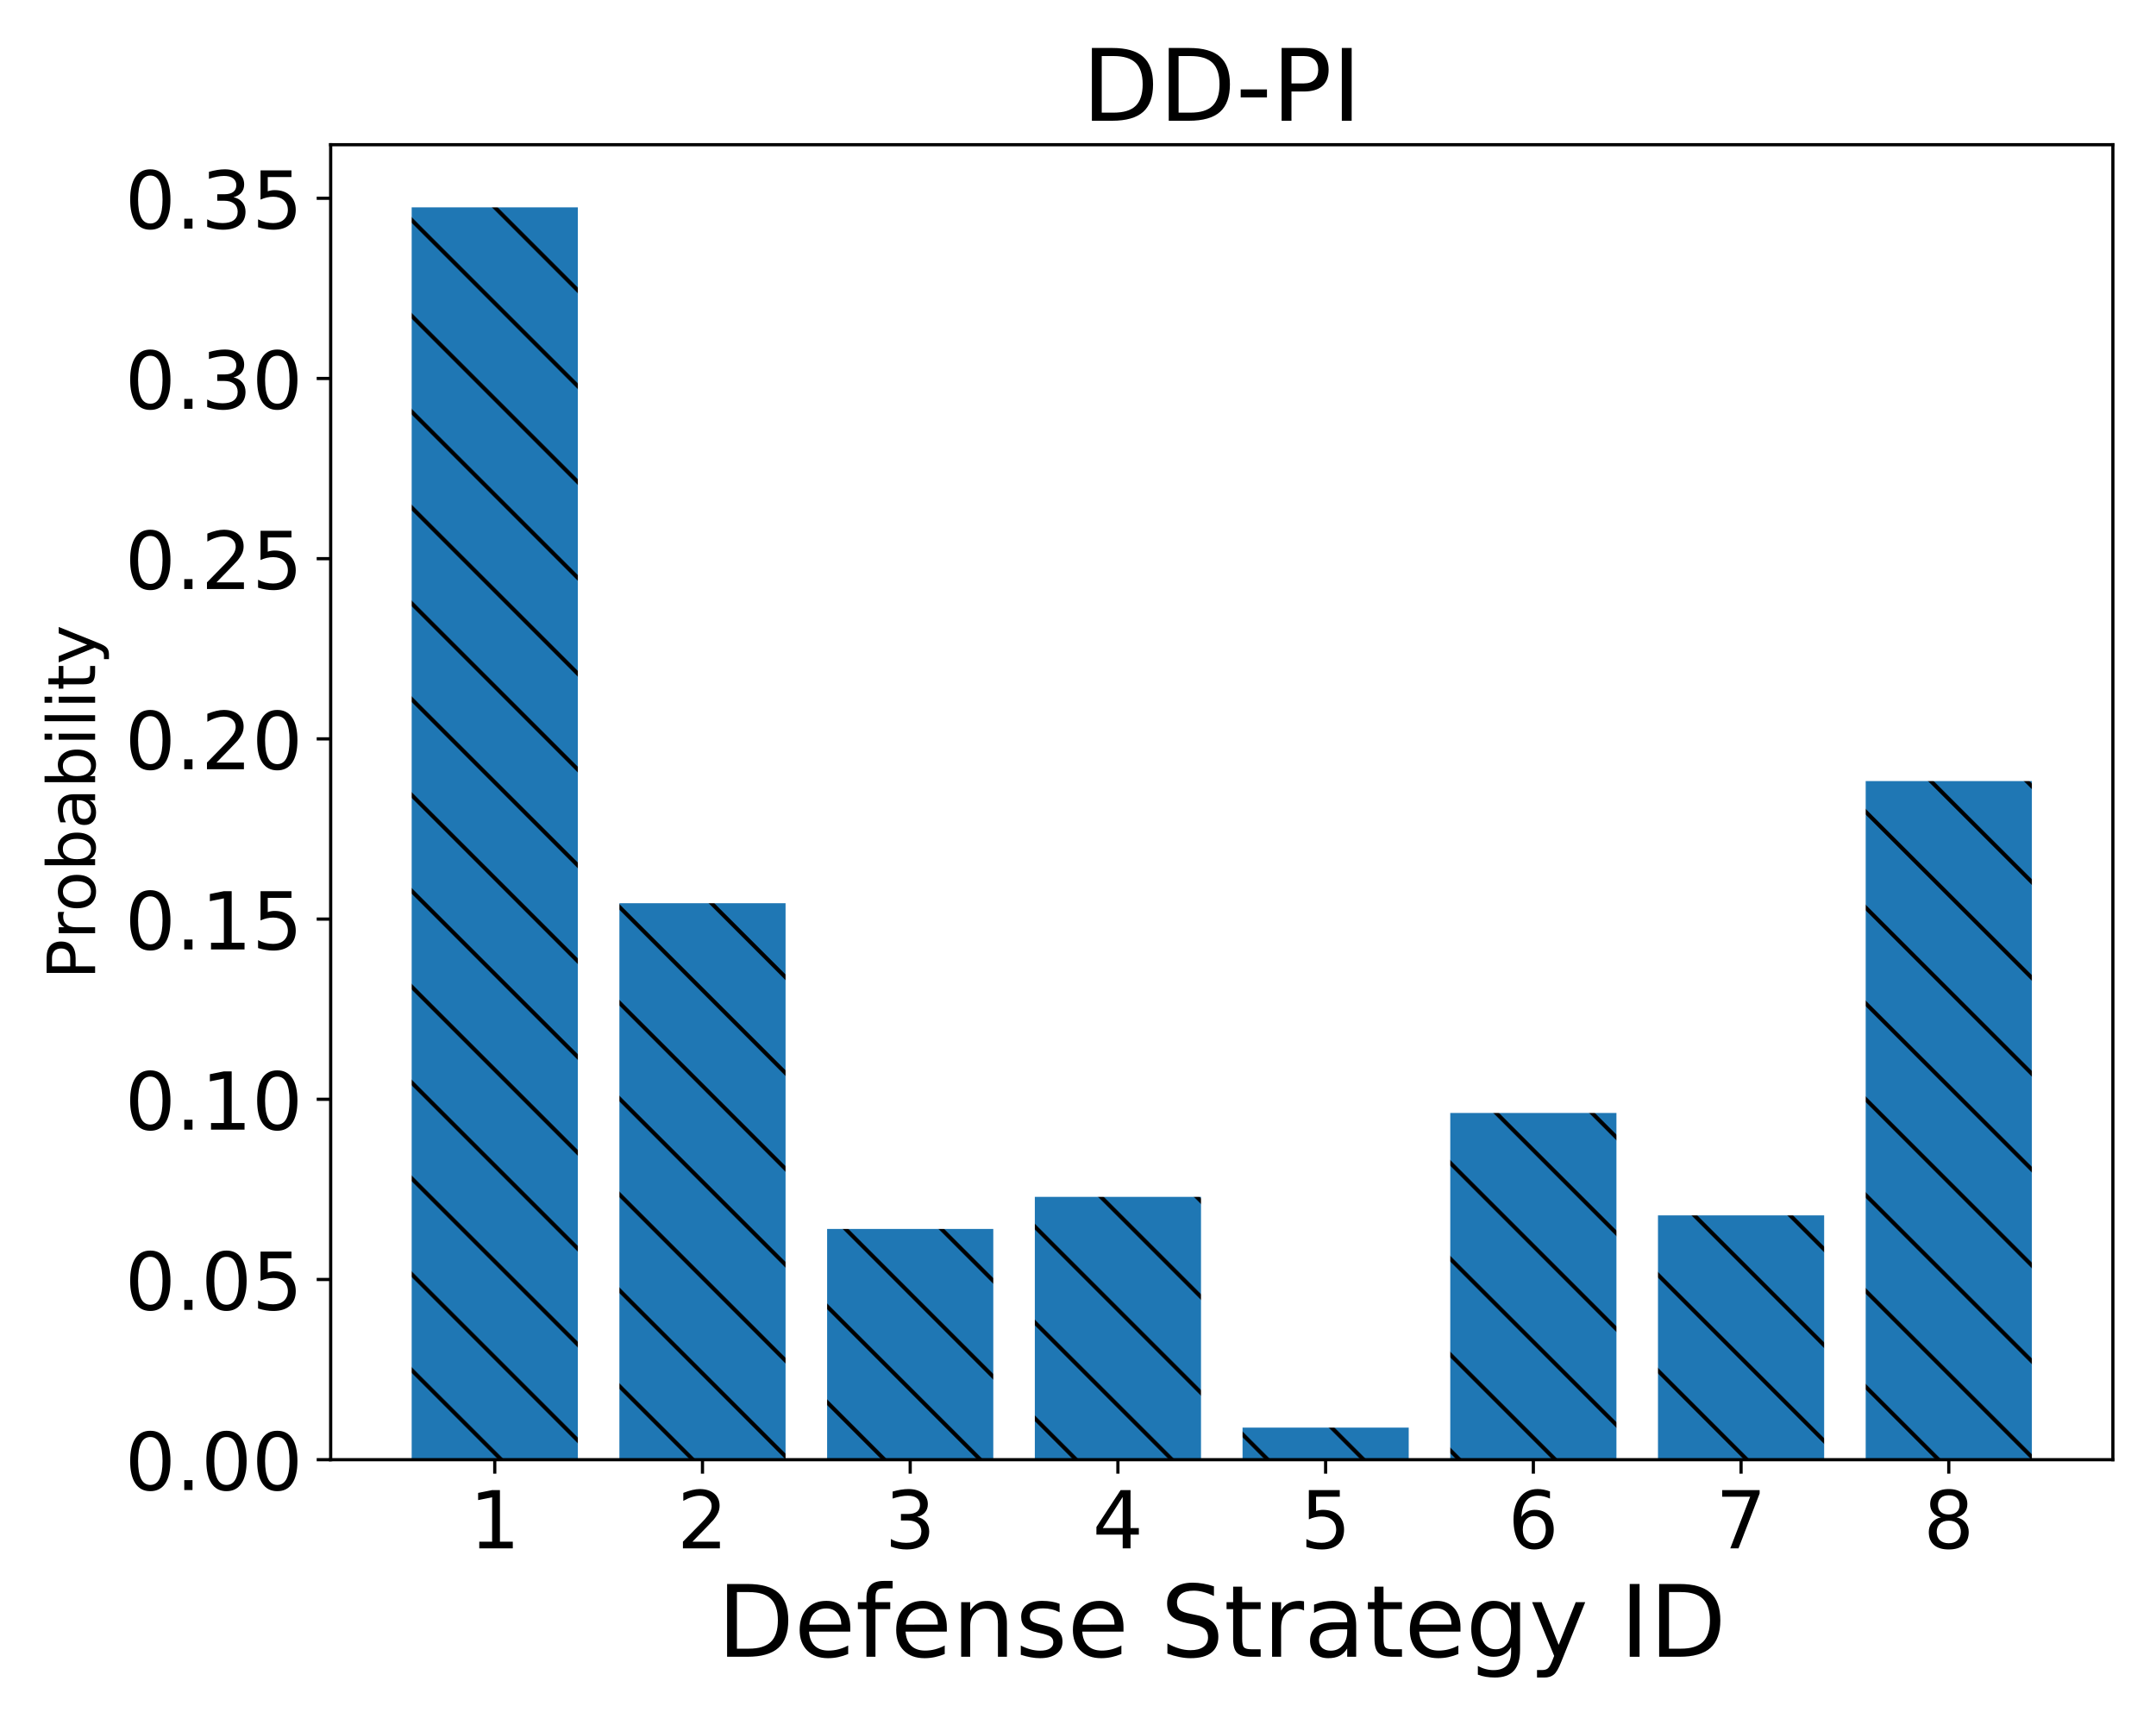
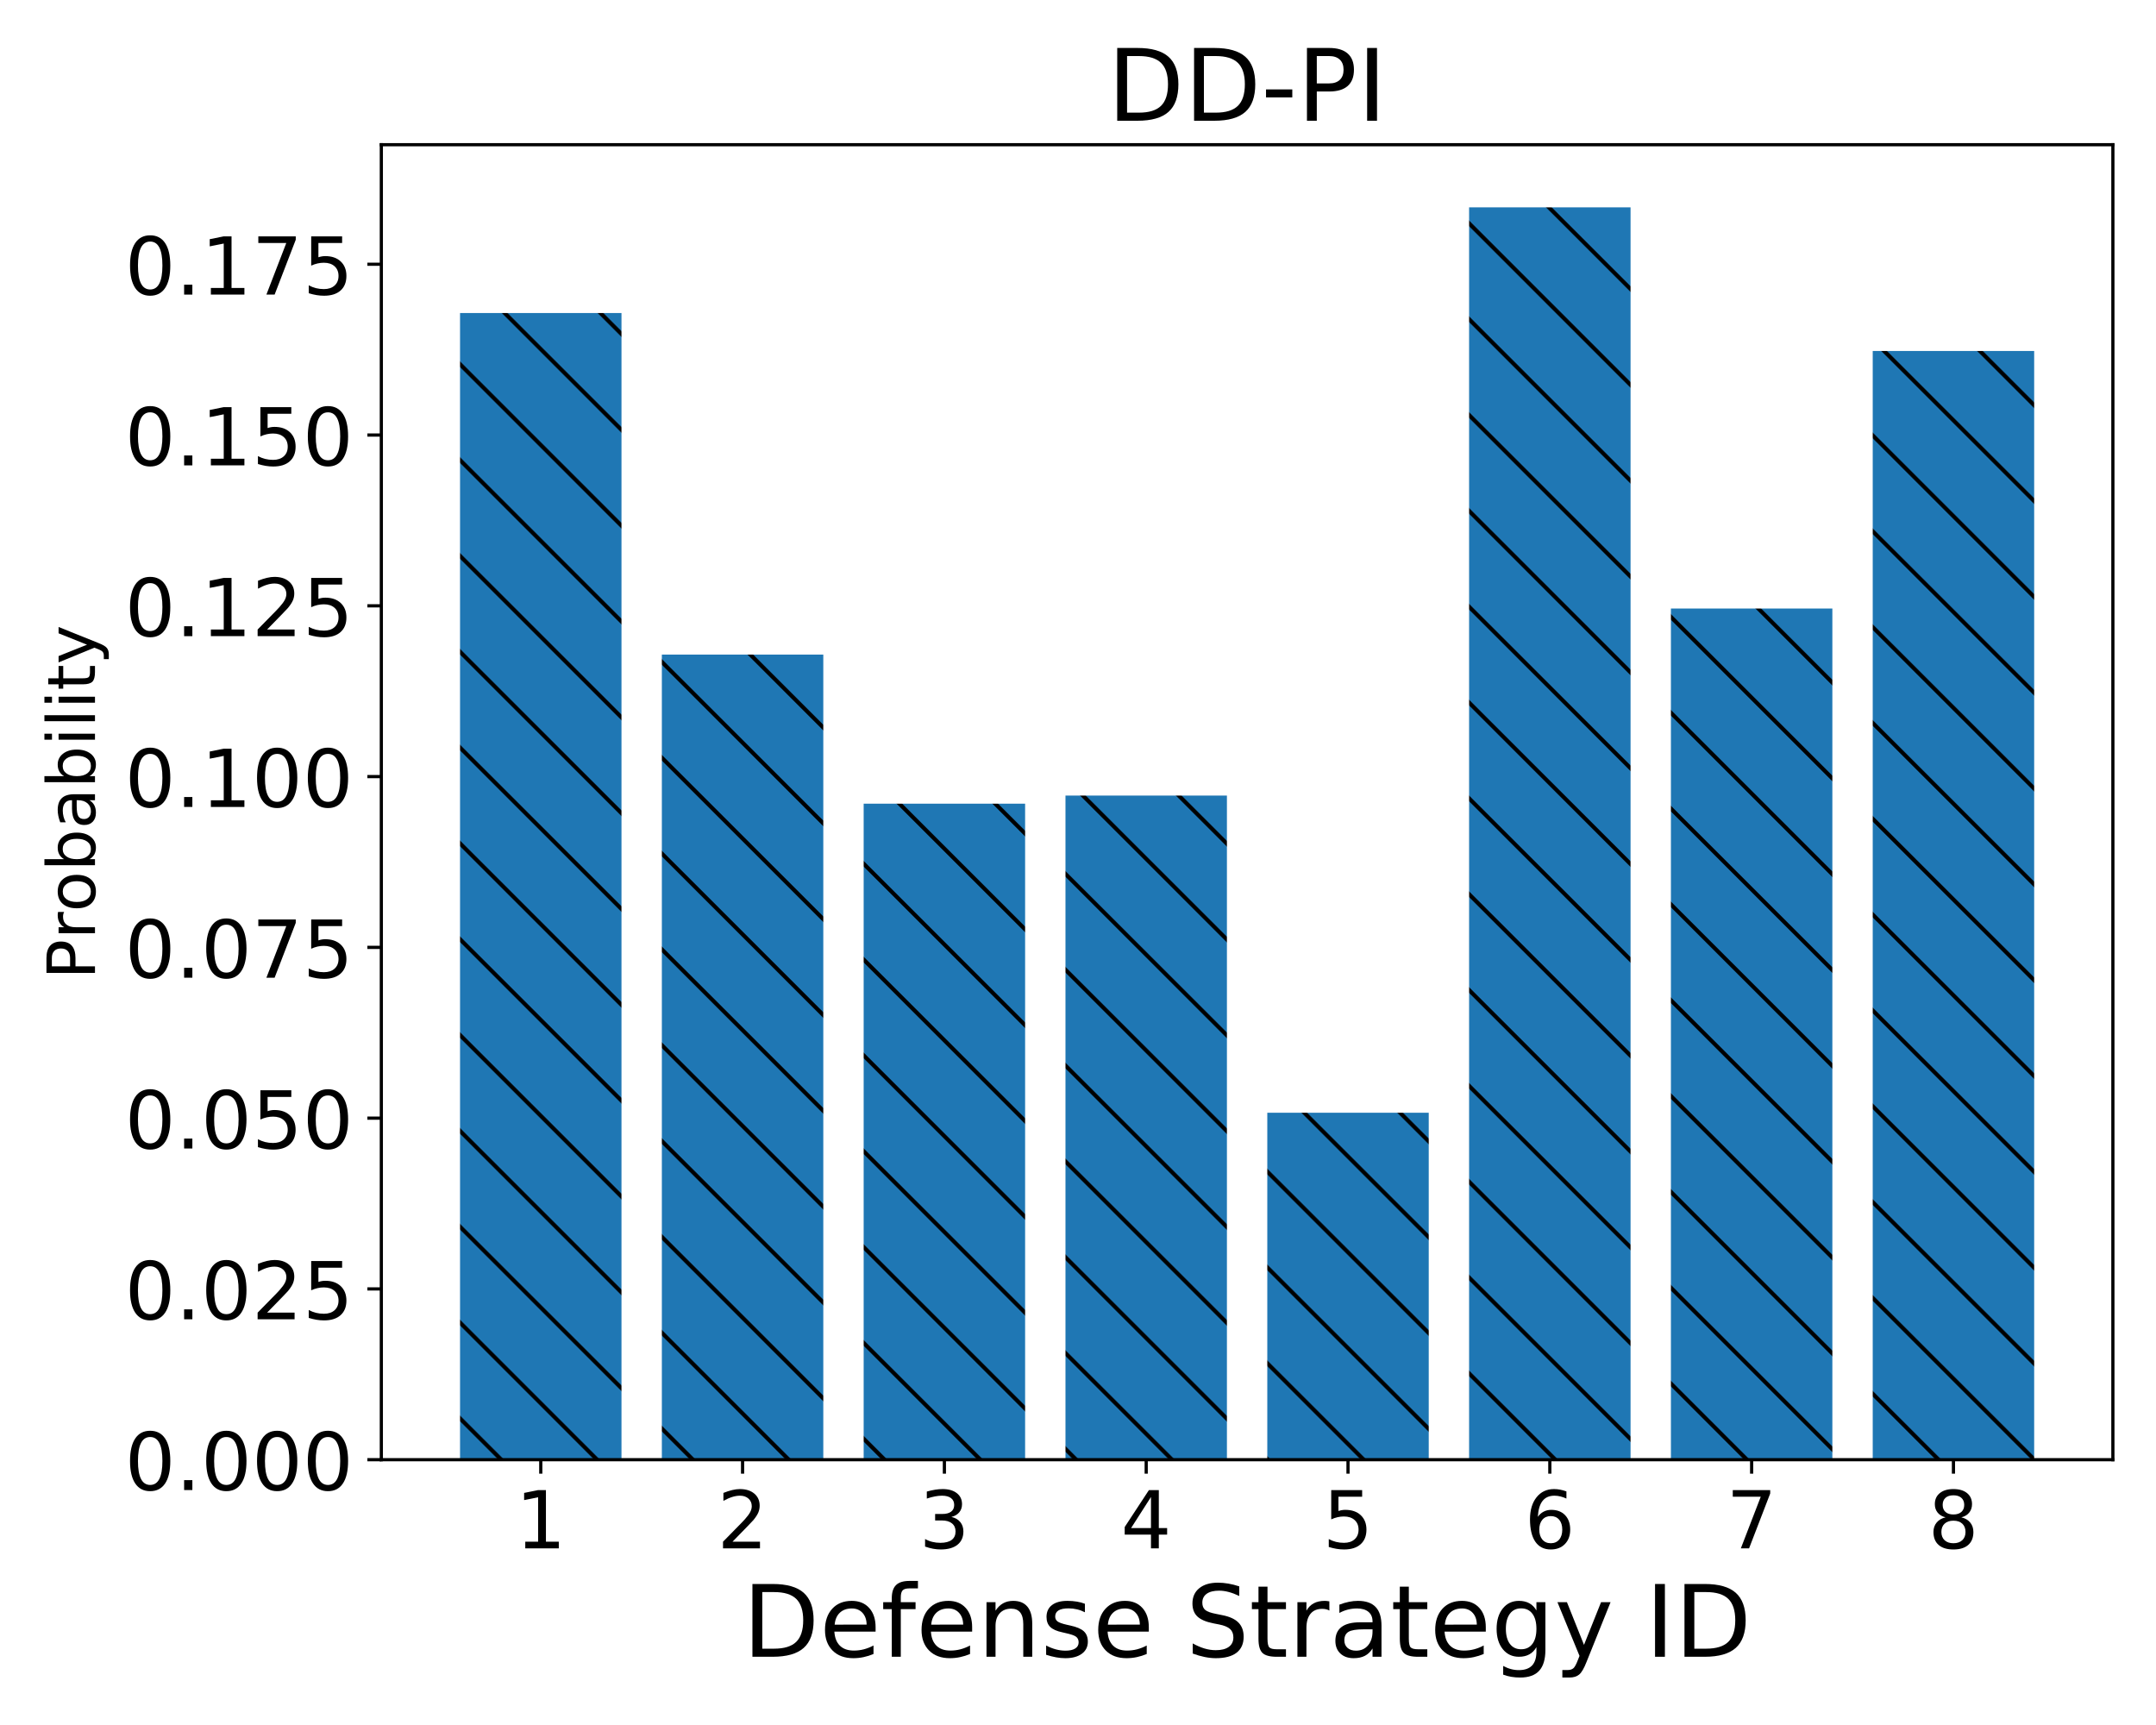
<svg xmlns="http://www.w3.org/2000/svg" xmlns:xlink="http://www.w3.org/1999/xlink" height="432pt" version="1.1" viewBox="0 0 540 432" width="540pt">
  <defs>
    <style type="text/css">
*{stroke-linecap:butt;stroke-linejoin:round;}
  </style>
  </defs>
  <g id="figure_1">
    <g id="patch_1">
      <path d="M 0 432  L 540 432  L 540 0  L 0 0  z " style="fill:#ffffff;" />
    </g>
    <g id="axes_1">
      <g id="patch_2">
-         <path d="M 82.82 365.56  L 529.2 365.56  L 529.2 36.24  L 82.82 36.24  z " style="fill:#ffffff;" />
+         <path d="M 95.51 365.56  L 529.2 365.56  L 529.2 36.24  L 95.51 36.24  z " style="fill:#ffffff;" />
      </g>
      <g id="patch_3">
-         <path clip-path="url(#p64f0dd2240)" d="M 103.11 365.56  L 144.731 365.56  L 144.731 51.922  L 103.11 51.922  z " style="fill:url(#h837a0a6455);" />
+         <path clip-path="url(#p7909dcc348)" d="M 115.223 365.56  L 155.66 365.56  L 155.66 78.398  L 115.223 78.398  z " style="fill:url(#hb0a3a97505);" />
      </g>
      <g id="patch_4">
-         <path clip-path="url(#p64f0dd2240)" d="M 155.136 365.56  L 196.756 365.56  L 196.756 226.2  L 155.136 226.2  z " style="fill:url(#h837a0a6455);" />
+         <path clip-path="url(#p7909dcc348)" d="M 165.77 365.56  L 206.207 365.56  L 206.207 163.936  L 165.77 163.936  z " style="fill:url(#hb0a3a97505);" />
      </g>
      <g id="patch_5">
-         <path clip-path="url(#p64f0dd2240)" d="M 207.161 365.56  L 248.782 365.56  L 248.782 307.776  L 207.161 307.776  z " style="fill:url(#h837a0a6455);" />
+         <path clip-path="url(#p7909dcc348)" d="M 216.316 365.56  L 256.754 365.56  L 256.754 201.273  L 216.316 201.273  z " style="fill:url(#hb0a3a97505);" />
      </g>
      <g id="patch_6">
-         <path clip-path="url(#p64f0dd2240)" d="M 259.187 365.56  L 300.807 365.56  L 300.807 299.742  L 259.187 299.742  z " style="fill:url(#h837a0a6455);" />
+         <path clip-path="url(#p7909dcc348)" d="M 266.863 365.56  L 307.3 365.56  L 307.3 199.237  L 266.863 199.237  z " style="fill:url(#hb0a3a97505);" />
      </g>
      <g id="patch_7">
-         <path clip-path="url(#p64f0dd2240)" d="M 311.213 365.56  L 352.833 365.56  L 352.833 357.526  L 311.213 357.526  z " style="fill:url(#h837a0a6455);" />
+         <path clip-path="url(#p7909dcc348)" d="M 317.41 365.56  L 357.847 365.56  L 357.847 278.665  L 317.41 278.665  z " style="fill:url(#hb0a3a97505);" />
      </g>
      <g id="patch_8">
-         <path clip-path="url(#p64f0dd2240)" d="M 363.238 365.56  L 404.859 365.56  L 404.859 278.73  L 363.238 278.73  z " style="fill:url(#h837a0a6455);" />
+         <path clip-path="url(#p7909dcc348)" d="M 367.956 365.56  L 408.394 365.56  L 408.394 51.922  L 367.956 51.922  z " style="fill:url(#hb0a3a97505);" />
      </g>
      <g id="patch_9">
-         <path clip-path="url(#p64f0dd2240)" d="M 415.264 365.56  L 456.884 365.56  L 456.884 304.377  L 415.264 304.377  z " style="fill:url(#h837a0a6455);" />
+         <path clip-path="url(#p7909dcc348)" d="M 418.503 365.56  L 458.94 365.56  L 458.94 152.395  L 418.503 152.395  z " style="fill:url(#hb0a3a97505);" />
      </g>
      <g id="patch_10">
-         <path clip-path="url(#p64f0dd2240)" d="M 467.289 365.56  L 508.91 365.56  L 508.91 195.608  L 467.289 195.608  z " style="fill:url(#h837a0a6455);" />
+         <path clip-path="url(#p7909dcc348)" d="M 469.05 365.56  L 509.487 365.56  L 509.487 87.902  L 469.05 87.902  z " style="fill:url(#hb0a3a97505);" />
      </g>
      <g id="matplotlib.axis_1">
        <g id="xtick_1">
          <g id="line2d_1">
            <defs>
-               <path d="M 0 0  L 0 3.5  " id="m75707aae43" style="stroke:#000000;stroke-width:0.8;" />
-             </defs>
-             <g>
-               <use style="stroke:#000000;stroke-width:0.8;" x="123.92" xlink:href="#m75707aae43" y="365.56" />
+               <path d="M 0 0  L 0 3.5  " id="m1f8e55a084" style="stroke:#000000;stroke-width:0.8;" />
+             </defs>
+             <g>
+               <use style="stroke:#000000;stroke-width:0.8;" x="135.442" xlink:href="#m1f8e55a084" y="365.56" />
            </g>
          </g>
          <g id="text_1">
            <defs>
              <path d="M 12.406 8.297  L 28.516 8.297  L 28.516 63.922  L 10.984 60.406  L 10.984 69.391  L 28.422 72.906  L 38.281 72.906  L 38.281 8.297  L 54.391 8.297  L 54.391 0  L 12.406 0  z " id="DejaVuSans-49" />
            </defs>
-             <g transform="translate(117.5578 387.7569)scale(0.2 -0.2)">
+             <g transform="translate(129.0793 387.7569)scale(0.2 -0.2)">
              <use xlink:href="#DejaVuSans-49" />
            </g>
          </g>
        </g>
        <g id="xtick_2">
          <g id="line2d_2">
            <g>
-               <use style="stroke:#000000;stroke-width:0.8;" x="175.946" xlink:href="#m75707aae43" y="365.56" />
+               <use style="stroke:#000000;stroke-width:0.8;" x="185.988" xlink:href="#m1f8e55a084" y="365.56" />
            </g>
          </g>
          <g id="text_2">
            <defs>
              <path d="M 19.188 8.297  L 53.609 8.297  L 53.609 0  L 7.328 0  L 7.328 8.297  Q 12.938 14.109 22.625 23.891  Q 32.328 33.688 34.812 36.531  Q 39.547 41.844 41.422 45.531  Q 43.312 49.219 43.312 52.781  Q 43.312 58.594 39.234 62.25  Q 35.156 65.922 28.609 65.922  Q 23.969 65.922 18.812 64.312  Q 13.672 62.703 7.812 59.422  L 7.812 69.391  Q 13.766 71.781 18.938 73  Q 24.125 74.219 28.422 74.219  Q 39.75 74.219 46.484 68.547  Q 53.219 62.891 53.219 53.422  Q 53.219 48.922 51.531 44.891  Q 49.859 40.875 45.406 35.406  Q 44.188 33.984 37.641 27.219  Q 31.109 20.453 19.188 8.297  z " id="DejaVuSans-50" />
            </defs>
-             <g transform="translate(169.5834 387.7569)scale(0.2 -0.2)">
+             <g transform="translate(179.6259 387.7569)scale(0.2 -0.2)">
              <use xlink:href="#DejaVuSans-50" />
            </g>
          </g>
        </g>
        <g id="xtick_3">
          <g id="line2d_3">
            <g>
-               <use style="stroke:#000000;stroke-width:0.8;" x="227.972" xlink:href="#m75707aae43" y="365.56" />
+               <use style="stroke:#000000;stroke-width:0.8;" x="236.535" xlink:href="#m1f8e55a084" y="365.56" />
            </g>
          </g>
          <g id="text_3">
            <defs>
              <path d="M 40.578 39.312  Q 47.656 37.797 51.625 33  Q 55.609 28.219 55.609 21.188  Q 55.609 10.406 48.188 4.484  Q 40.766 -1.422 27.094 -1.422  Q 22.516 -1.422 17.656 -0.516  Q 12.797 0.391 7.625 2.203  L 7.625 11.719  Q 11.719 9.328 16.594 8.109  Q 21.484 6.891 26.812 6.891  Q 36.078 6.891 40.938 10.547  Q 45.797 14.203 45.797 21.188  Q 45.797 27.641 41.281 31.266  Q 36.766 34.906 28.719 34.906  L 20.219 34.906  L 20.219 43.016  L 29.109 43.016  Q 36.375 43.016 40.234 45.922  Q 44.094 48.828 44.094 54.297  Q 44.094 59.906 40.109 62.906  Q 36.141 65.922 28.719 65.922  Q 24.656 65.922 20.016 65.031  Q 15.375 64.156 9.812 62.312  L 9.812 71.094  Q 15.438 72.656 20.344 73.438  Q 25.25 74.219 29.594 74.219  Q 40.828 74.219 47.359 69.109  Q 53.906 64.016 53.906 55.328  Q 53.906 49.266 50.438 45.094  Q 46.969 40.922 40.578 39.312  z " id="DejaVuSans-51" />
            </defs>
-             <g transform="translate(221.609 387.7569)scale(0.2 -0.2)">
+             <g transform="translate(230.1726 387.7569)scale(0.2 -0.2)">
              <use xlink:href="#DejaVuSans-51" />
            </g>
          </g>
        </g>
        <g id="xtick_4">
          <g id="line2d_4">
            <g>
-               <use style="stroke:#000000;stroke-width:0.8;" x="279.997" xlink:href="#m75707aae43" y="365.56" />
+               <use style="stroke:#000000;stroke-width:0.8;" x="287.082" xlink:href="#m1f8e55a084" y="365.56" />
            </g>
          </g>
          <g id="text_4">
            <defs>
              <path d="M 37.797 64.312  L 12.891 25.391  L 37.797 25.391  z M 35.203 72.906  L 47.609 72.906  L 47.609 25.391  L 58.016 25.391  L 58.016 17.188  L 47.609 17.188  L 47.609 0  L 37.797 0  L 37.797 17.188  L 4.891 17.188  L 4.891 26.703  z " id="DejaVuSans-52" />
            </defs>
-             <g transform="translate(273.6347 387.7569)scale(0.2 -0.2)">
+             <g transform="translate(280.7192 387.7569)scale(0.2 -0.2)">
              <use xlink:href="#DejaVuSans-52" />
            </g>
          </g>
        </g>
        <g id="xtick_5">
          <g id="line2d_5">
            <g>
-               <use style="stroke:#000000;stroke-width:0.8;" x="332.023" xlink:href="#m75707aae43" y="365.56" />
+               <use style="stroke:#000000;stroke-width:0.8;" x="337.628" xlink:href="#m1f8e55a084" y="365.56" />
            </g>
          </g>
          <g id="text_5">
            <defs>
              <path d="M 10.797 72.906  L 49.516 72.906  L 49.516 64.594  L 19.828 64.594  L 19.828 46.734  Q 21.969 47.469 24.109 47.828  Q 26.266 48.188 28.422 48.188  Q 40.625 48.188 47.75 41.5  Q 54.891 34.812 54.891 23.391  Q 54.891 11.625 47.562 5.094  Q 40.234 -1.422 26.906 -1.422  Q 22.312 -1.422 17.547 -0.641  Q 12.797 0.141 7.719 1.703  L 7.719 11.625  Q 12.109 9.234 16.797 8.062  Q 21.484 6.891 26.703 6.891  Q 35.156 6.891 40.078 11.328  Q 45.016 15.766 45.016 23.391  Q 45.016 31 40.078 35.438  Q 35.156 39.891 26.703 39.891  Q 22.75 39.891 18.812 39.016  Q 14.891 38.141 10.797 36.281  z " id="DejaVuSans-53" />
            </defs>
-             <g transform="translate(325.6603 387.7569)scale(0.2 -0.2)">
+             <g transform="translate(331.2658 387.7569)scale(0.2 -0.2)">
              <use xlink:href="#DejaVuSans-53" />
            </g>
          </g>
        </g>
        <g id="xtick_6">
          <g id="line2d_6">
            <g>
-               <use style="stroke:#000000;stroke-width:0.8;" x="384.048" xlink:href="#m75707aae43" y="365.56" />
+               <use style="stroke:#000000;stroke-width:0.8;" x="388.175" xlink:href="#m1f8e55a084" y="365.56" />
            </g>
          </g>
          <g id="text_6">
            <defs>
              <path d="M 33.016 40.375  Q 26.375 40.375 22.484 35.828  Q 18.609 31.297 18.609 23.391  Q 18.609 15.531 22.484 10.953  Q 26.375 6.391 33.016 6.391  Q 39.656 6.391 43.531 10.953  Q 47.406 15.531 47.406 23.391  Q 47.406 31.297 43.531 35.828  Q 39.656 40.375 33.016 40.375  z M 52.594 71.297  L 52.594 62.312  Q 48.875 64.062 45.094 64.984  Q 41.312 65.922 37.594 65.922  Q 27.828 65.922 22.672 59.328  Q 17.531 52.734 16.797 39.406  Q 19.672 43.656 24.016 45.922  Q 28.375 48.188 33.594 48.188  Q 44.578 48.188 50.953 41.516  Q 57.328 34.859 57.328 23.391  Q 57.328 12.156 50.688 5.359  Q 44.047 -1.422 33.016 -1.422  Q 20.359 -1.422 13.672 8.266  Q 6.984 17.969 6.984 36.375  Q 6.984 53.656 15.188 63.938  Q 23.391 74.219 37.203 74.219  Q 40.922 74.219 44.703 73.484  Q 48.484 72.75 52.594 71.297  z " id="DejaVuSans-54" />
            </defs>
-             <g transform="translate(377.686 387.7569)scale(0.2 -0.2)">
+             <g transform="translate(381.8124 387.7569)scale(0.2 -0.2)">
              <use xlink:href="#DejaVuSans-54" />
            </g>
          </g>
        </g>
        <g id="xtick_7">
          <g id="line2d_7">
            <g>
-               <use style="stroke:#000000;stroke-width:0.8;" x="436.074" xlink:href="#m75707aae43" y="365.56" />
+               <use style="stroke:#000000;stroke-width:0.8;" x="438.722" xlink:href="#m1f8e55a084" y="365.56" />
            </g>
          </g>
          <g id="text_7">
            <defs>
              <path d="M 8.203 72.906  L 55.078 72.906  L 55.078 68.703  L 28.609 0  L 18.312 0  L 43.219 64.594  L 8.203 64.594  z " id="DejaVuSans-55" />
            </defs>
-             <g transform="translate(429.7116 387.7569)scale(0.2 -0.2)">
+             <g transform="translate(432.3591 387.7569)scale(0.2 -0.2)">
              <use xlink:href="#DejaVuSans-55" />
            </g>
          </g>
        </g>
        <g id="xtick_8">
          <g id="line2d_8">
            <g>
-               <use style="stroke:#000000;stroke-width:0.8;" x="488.1" xlink:href="#m75707aae43" y="365.56" />
+               <use style="stroke:#000000;stroke-width:0.8;" x="489.268" xlink:href="#m1f8e55a084" y="365.56" />
            </g>
          </g>
          <g id="text_8">
            <defs>
              <path d="M 31.781 34.625  Q 24.75 34.625 20.719 30.859  Q 16.703 27.094 16.703 20.516  Q 16.703 13.922 20.719 10.156  Q 24.75 6.391 31.781 6.391  Q 38.812 6.391 42.859 10.172  Q 46.922 13.969 46.922 20.516  Q 46.922 27.094 42.891 30.859  Q 38.875 34.625 31.781 34.625  z M 21.922 38.812  Q 15.578 40.375 12.031 44.719  Q 8.5 49.078 8.5 55.328  Q 8.5 64.062 14.719 69.141  Q 20.953 74.219 31.781 74.219  Q 42.672 74.219 48.875 69.141  Q 55.078 64.062 55.078 55.328  Q 55.078 49.078 51.531 44.719  Q 48 40.375 41.703 38.812  Q 48.828 37.156 52.797 32.312  Q 56.781 27.484 56.781 20.516  Q 56.781 9.906 50.312 4.234  Q 43.844 -1.422 31.781 -1.422  Q 19.734 -1.422 13.25 4.234  Q 6.781 9.906 6.781 20.516  Q 6.781 27.484 10.781 32.312  Q 14.797 37.156 21.922 38.812  z M 18.312 54.391  Q 18.312 48.734 21.844 45.562  Q 25.391 42.391 31.781 42.391  Q 38.141 42.391 41.719 45.562  Q 45.312 48.734 45.312 54.391  Q 45.312 60.062 41.719 63.234  Q 38.141 66.406 31.781 66.406  Q 25.391 66.406 21.844 63.234  Q 18.312 60.062 18.312 54.391  z " id="DejaVuSans-56" />
            </defs>
-             <g transform="translate(481.7372 387.7569)scale(0.2 -0.2)">
+             <g transform="translate(482.9057 387.7569)scale(0.2 -0.2)">
              <use xlink:href="#DejaVuSans-56" />
            </g>
          </g>
        </g>
        <g id="text_9">
          <defs>
            <path d="M 19.672 64.797  L 19.672 8.109  L 31.594 8.109  Q 46.688 8.109 53.688 14.938  Q 60.688 21.781 60.688 36.531  Q 60.688 51.172 53.688 57.984  Q 46.688 64.797 31.594 64.797  z M 9.812 72.906  L 30.078 72.906  Q 51.266 72.906 61.172 64.094  Q 71.094 55.281 71.094 36.531  Q 71.094 17.672 61.125 8.828  Q 51.172 0 30.078 0  L 9.812 0  z " id="DejaVuSans-68" />
            <path d="M 56.203 29.594  L 56.203 25.203  L 14.891 25.203  Q 15.484 15.922 20.484 11.062  Q 25.484 6.203 34.422 6.203  Q 39.594 6.203 44.453 7.469  Q 49.312 8.734 54.109 11.281  L 54.109 2.781  Q 49.266 0.734 44.188 -0.344  Q 39.109 -1.422 33.891 -1.422  Q 20.797 -1.422 13.156 6.188  Q 5.516 13.812 5.516 26.812  Q 5.516 40.234 12.766 48.109  Q 20.016 56 32.328 56  Q 43.359 56 49.781 48.891  Q 56.203 41.797 56.203 29.594  z M 47.219 32.234  Q 47.125 39.594 43.094 43.984  Q 39.062 48.391 32.422 48.391  Q 24.906 48.391 20.391 44.141  Q 15.875 39.891 15.188 32.172  z " id="DejaVuSans-101" />
            <path d="M 37.109 75.984  L 37.109 68.5  L 28.516 68.5  Q 23.688 68.5 21.797 66.547  Q 19.922 64.594 19.922 59.516  L 19.922 54.688  L 34.719 54.688  L 34.719 47.703  L 19.922 47.703  L 19.922 0  L 10.891 0  L 10.891 47.703  L 2.297 47.703  L 2.297 54.688  L 10.891 54.688  L 10.891 58.5  Q 10.891 67.625 15.141 71.797  Q 19.391 75.984 28.609 75.984  z " id="DejaVuSans-102" />
            <path d="M 54.891 33.016  L 54.891 0  L 45.906 0  L 45.906 32.719  Q 45.906 40.484 42.875 44.328  Q 39.844 48.188 33.797 48.188  Q 26.516 48.188 22.312 43.547  Q 18.109 38.922 18.109 30.906  L 18.109 0  L 9.078 0  L 9.078 54.688  L 18.109 54.688  L 18.109 46.188  Q 21.344 51.125 25.703 53.562  Q 30.078 56 35.797 56  Q 45.219 56 50.047 50.172  Q 54.891 44.344 54.891 33.016  z " id="DejaVuSans-110" />
            <path d="M 44.281 53.078  L 44.281 44.578  Q 40.484 46.531 36.375 47.5  Q 32.281 48.484 27.875 48.484  Q 21.188 48.484 17.844 46.438  Q 14.5 44.391 14.5 40.281  Q 14.5 37.156 16.891 35.375  Q 19.281 33.594 26.516 31.984  L 29.594 31.297  Q 39.156 29.25 43.188 25.516  Q 47.219 21.781 47.219 15.094  Q 47.219 7.469 41.188 3.016  Q 35.156 -1.422 24.609 -1.422  Q 20.219 -1.422 15.453 -0.562  Q 10.688 0.297 5.422 2  L 5.422 11.281  Q 10.406 8.688 15.234 7.391  Q 20.062 6.109 24.812 6.109  Q 31.156 6.109 34.562 8.281  Q 37.984 10.453 37.984 14.406  Q 37.984 18.062 35.516 20.016  Q 33.062 21.969 24.703 23.781  L 21.578 24.516  Q 13.234 26.266 9.516 29.906  Q 5.812 33.547 5.812 39.891  Q 5.812 47.609 11.281 51.797  Q 16.75 56 26.812 56  Q 31.781 56 36.172 55.266  Q 40.578 54.547 44.281 53.078  z " id="DejaVuSans-115" />
            <path id="DejaVuSans-32" />
            <path d="M 53.516 70.516  L 53.516 60.891  Q 47.906 63.578 42.922 64.891  Q 37.938 66.219 33.297 66.219  Q 25.25 66.219 20.875 63.094  Q 16.5 59.969 16.5 54.203  Q 16.5 49.359 19.406 46.891  Q 22.312 44.438 30.422 42.922  L 36.375 41.703  Q 47.406 39.594 52.656 34.297  Q 57.906 29 57.906 20.125  Q 57.906 9.516 50.797 4.047  Q 43.703 -1.422 29.984 -1.422  Q 24.812 -1.422 18.969 -0.25  Q 13.141 0.922 6.891 3.219  L 6.891 13.375  Q 12.891 10.016 18.656 8.297  Q 24.422 6.594 29.984 6.594  Q 38.422 6.594 43.016 9.906  Q 47.609 13.234 47.609 19.391  Q 47.609 24.75 44.312 27.781  Q 41.016 30.812 33.5 32.328  L 27.484 33.5  Q 16.453 35.688 11.516 40.375  Q 6.594 45.062 6.594 53.422  Q 6.594 63.094 13.406 68.656  Q 20.219 74.219 32.172 74.219  Q 37.312 74.219 42.625 73.281  Q 47.953 72.359 53.516 70.516  z " id="DejaVuSans-83" />
            <path d="M 18.312 70.219  L 18.312 54.688  L 36.812 54.688  L 36.812 47.703  L 18.312 47.703  L 18.312 18.016  Q 18.312 11.328 20.141 9.422  Q 21.969 7.516 27.594 7.516  L 36.812 7.516  L 36.812 0  L 27.594 0  Q 17.188 0 13.234 3.875  Q 9.281 7.766 9.281 18.016  L 9.281 47.703  L 2.688 47.703  L 2.688 54.688  L 9.281 54.688  L 9.281 70.219  z " id="DejaVuSans-116" />
            <path d="M 41.109 46.297  Q 39.594 47.172 37.812 47.578  Q 36.031 48 33.891 48  Q 26.266 48 22.188 43.047  Q 18.109 38.094 18.109 28.812  L 18.109 0  L 9.078 0  L 9.078 54.688  L 18.109 54.688  L 18.109 46.188  Q 20.953 51.172 25.484 53.578  Q 30.031 56 36.531 56  Q 37.453 56 38.578 55.875  Q 39.703 55.766 41.062 55.516  z " id="DejaVuSans-114" />
            <path d="M 34.281 27.484  Q 23.391 27.484 19.188 25  Q 14.984 22.516 14.984 16.5  Q 14.984 11.719 18.141 8.906  Q 21.297 6.109 26.703 6.109  Q 34.188 6.109 38.703 11.406  Q 43.219 16.703 43.219 25.484  L 43.219 27.484  z M 52.203 31.203  L 52.203 0  L 43.219 0  L 43.219 8.297  Q 40.141 3.328 35.547 0.953  Q 30.953 -1.422 24.312 -1.422  Q 15.922 -1.422 10.953 3.297  Q 6 8.016 6 15.922  Q 6 25.141 12.172 29.828  Q 18.359 34.516 30.609 34.516  L 43.219 34.516  L 43.219 35.406  Q 43.219 41.609 39.141 45  Q 35.062 48.391 27.688 48.391  Q 23 48.391 18.547 47.266  Q 14.109 46.141 10.016 43.891  L 10.016 52.203  Q 14.938 54.109 19.578 55.047  Q 24.219 56 28.609 56  Q 40.484 56 46.344 49.844  Q 52.203 43.703 52.203 31.203  z " id="DejaVuSans-97" />
            <path d="M 45.406 27.984  Q 45.406 37.75 41.375 43.109  Q 37.359 48.484 30.078 48.484  Q 22.859 48.484 18.828 43.109  Q 14.797 37.75 14.797 27.984  Q 14.797 18.266 18.828 12.891  Q 22.859 7.516 30.078 7.516  Q 37.359 7.516 41.375 12.891  Q 45.406 18.266 45.406 27.984  z M 54.391 6.781  Q 54.391 -7.172 48.188 -13.984  Q 42 -20.797 29.203 -20.797  Q 24.469 -20.797 20.266 -20.094  Q 16.062 -19.391 12.109 -17.922  L 12.109 -9.188  Q 16.062 -11.328 19.922 -12.344  Q 23.781 -13.375 27.781 -13.375  Q 36.625 -13.375 41.016 -8.766  Q 45.406 -4.156 45.406 5.172  L 45.406 9.625  Q 42.625 4.781 38.281 2.391  Q 33.938 0 27.875 0  Q 17.828 0 11.672 7.656  Q 5.516 15.328 5.516 27.984  Q 5.516 40.672 11.672 48.328  Q 17.828 56 27.875 56  Q 33.938 56 38.281 53.609  Q 42.625 51.219 45.406 46.391  L 45.406 54.688  L 54.391 54.688  z " id="DejaVuSans-103" />
            <path d="M 32.172 -5.078  Q 28.375 -14.844 24.75 -17.812  Q 21.141 -20.797 15.094 -20.797  L 7.906 -20.797  L 7.906 -13.281  L 13.188 -13.281  Q 16.891 -13.281 18.938 -11.516  Q 21 -9.766 23.484 -3.219  L 25.094 0.875  L 2.984 54.688  L 12.5 54.688  L 29.594 11.922  L 46.688 54.688  L 56.203 54.688  z " id="DejaVuSans-121" />
            <path d="M 9.812 72.906  L 19.672 72.906  L 19.672 0  L 9.812 0  z " id="DejaVuSans-73" />
          </defs>
-           <g transform="translate(179.6584 414.9123)scale(0.25 -0.25)">
+           <g transform="translate(186.0034 414.9123)scale(0.25 -0.25)">
            <use xlink:href="#DejaVuSans-68" />
            <use x="77.002" xlink:href="#DejaVuSans-101" />
            <use x="138.525" xlink:href="#DejaVuSans-102" />
            <use x="173.73" xlink:href="#DejaVuSans-101" />
            <use x="235.254" xlink:href="#DejaVuSans-110" />
            <use x="298.633" xlink:href="#DejaVuSans-115" />
            <use x="350.732" xlink:href="#DejaVuSans-101" />
            <use x="412.256" xlink:href="#DejaVuSans-32" />
            <use x="444.043" xlink:href="#DejaVuSans-83" />
            <use x="507.52" xlink:href="#DejaVuSans-116" />
            <use x="546.729" xlink:href="#DejaVuSans-114" />
            <use x="587.842" xlink:href="#DejaVuSans-97" />
            <use x="649.121" xlink:href="#DejaVuSans-116" />
            <use x="688.33" xlink:href="#DejaVuSans-101" />
            <use x="749.854" xlink:href="#DejaVuSans-103" />
            <use x="813.33" xlink:href="#DejaVuSans-121" />
            <use x="872.51" xlink:href="#DejaVuSans-32" />
            <use x="904.297" xlink:href="#DejaVuSans-73" />
            <use x="933.789" xlink:href="#DejaVuSans-68" />
          </g>
        </g>
      </g>
      <g id="matplotlib.axis_2">
        <g id="ytick_1">
          <g id="line2d_9">
            <defs>
-               <path d="M 0 0  L -3.5 0  " id="mce1942e33a" style="stroke:#000000;stroke-width:0.8;" />
-             </defs>
-             <g>
-               <use style="stroke:#000000;stroke-width:0.8;" x="82.82" xlink:href="#mce1942e33a" y="365.56" />
+               <path d="M 0 0  L -3.5 0  " id="m13d53493a9" style="stroke:#000000;stroke-width:0.8;" />
+             </defs>
+             <g>
+               <use style="stroke:#000000;stroke-width:0.8;" x="95.51" xlink:href="#m13d53493a9" y="365.56" />
            </g>
          </g>
          <g id="text_10">
            <defs>
              <path d="M 31.781 66.406  Q 24.172 66.406 20.328 58.906  Q 16.5 51.422 16.5 36.375  Q 16.5 21.391 20.328 13.891  Q 24.172 6.391 31.781 6.391  Q 39.453 6.391 43.281 13.891  Q 47.125 21.391 47.125 36.375  Q 47.125 51.422 43.281 58.906  Q 39.453 66.406 31.781 66.406  z M 31.781 74.219  Q 44.047 74.219 50.516 64.516  Q 56.984 54.828 56.984 36.375  Q 56.984 17.969 50.516 8.266  Q 44.047 -1.422 31.781 -1.422  Q 19.531 -1.422 13.062 8.266  Q 6.594 17.969 6.594 36.375  Q 6.594 54.828 13.062 64.516  Q 19.531 74.219 31.781 74.219  z " id="DejaVuSans-48" />
              <path d="M 10.688 12.406  L 21 12.406  L 21 0  L 10.688 0  z " id="DejaVuSans-46" />
            </defs>
-             <g transform="translate(31.28875 373.1584)scale(0.2 -0.2)">
+             <g transform="translate(31.25375 373.1584)scale(0.2 -0.2)">
              <use xlink:href="#DejaVuSans-48" />
              <use x="63.623" xlink:href="#DejaVuSans-46" />
              <use x="95.41" xlink:href="#DejaVuSans-48" />
              <use x="159.033" xlink:href="#DejaVuSans-48" />
+               <use x="222.656" xlink:href="#DejaVuSans-48" />
            </g>
          </g>
        </g>
        <g id="ytick_2">
          <g id="line2d_10">
            <g>
-               <use style="stroke:#000000;stroke-width:0.8;" x="82.82" xlink:href="#mce1942e33a" y="320.43" />
+               <use style="stroke:#000000;stroke-width:0.8;" x="95.51" xlink:href="#m13d53493a9" y="322.791" />
            </g>
          </g>
          <g id="text_11">
-             <g transform="translate(31.28875 328.0285)scale(0.2 -0.2)">
+             <g transform="translate(31.25375 330.3896)scale(0.2 -0.2)">
+               <use xlink:href="#DejaVuSans-48" />
+               <use x="63.623" xlink:href="#DejaVuSans-46" />
+               <use x="95.41" xlink:href="#DejaVuSans-48" />
+               <use x="159.033" xlink:href="#DejaVuSans-50" />
+               <use x="222.656" xlink:href="#DejaVuSans-53" />
+             </g>
+           </g>
+         </g>
+         <g id="ytick_3">
+           <g id="line2d_11">
+             <g>
+               <use style="stroke:#000000;stroke-width:0.8;" x="95.51" xlink:href="#m13d53493a9" y="280.022" />
+             </g>
+           </g>
+           <g id="text_12">
+             <g transform="translate(31.25375 287.6208)scale(0.2 -0.2)">
              <use xlink:href="#DejaVuSans-48" />
              <use x="63.623" xlink:href="#DejaVuSans-46" />
              <use x="95.41" xlink:href="#DejaVuSans-48" />
              <use x="159.033" xlink:href="#DejaVuSans-53" />
-             </g>
-           </g>
-         </g>
-         <g id="ytick_3">
-           <g id="line2d_11">
-             <g>
-               <use style="stroke:#000000;stroke-width:0.8;" x="82.82" xlink:href="#mce1942e33a" y="275.3" />
-             </g>
-           </g>
-           <g id="text_12">
-             <g transform="translate(31.28875 282.8986)scale(0.2 -0.2)">
+               <use x="222.656" xlink:href="#DejaVuSans-48" />
+             </g>
+           </g>
+         </g>
+         <g id="ytick_4">
+           <g id="line2d_12">
+             <g>
+               <use style="stroke:#000000;stroke-width:0.8;" x="95.51" xlink:href="#m13d53493a9" y="237.254" />
+             </g>
+           </g>
+           <g id="text_13">
+             <g transform="translate(31.25375 244.8519)scale(0.2 -0.2)">
+               <use xlink:href="#DejaVuSans-48" />
+               <use x="63.623" xlink:href="#DejaVuSans-46" />
+               <use x="95.41" xlink:href="#DejaVuSans-48" />
+               <use x="159.033" xlink:href="#DejaVuSans-55" />
+               <use x="222.656" xlink:href="#DejaVuSans-53" />
+             </g>
+           </g>
+         </g>
+         <g id="ytick_5">
+           <g id="line2d_13">
+             <g>
+               <use style="stroke:#000000;stroke-width:0.8;" x="95.51" xlink:href="#m13d53493a9" y="194.485" />
+             </g>
+           </g>
+           <g id="text_14">
+             <g transform="translate(31.25375 202.0831)scale(0.2 -0.2)">
              <use xlink:href="#DejaVuSans-48" />
              <use x="63.623" xlink:href="#DejaVuSans-46" />
              <use x="95.41" xlink:href="#DejaVuSans-49" />
              <use x="159.033" xlink:href="#DejaVuSans-48" />
-             </g>
-           </g>
-         </g>
-         <g id="ytick_4">
-           <g id="line2d_12">
-             <g>
-               <use style="stroke:#000000;stroke-width:0.8;" x="82.82" xlink:href="#mce1942e33a" y="230.17" />
-             </g>
-           </g>
-           <g id="text_13">
-             <g transform="translate(31.28875 237.7688)scale(0.2 -0.2)">
+               <use x="222.656" xlink:href="#DejaVuSans-48" />
+             </g>
+           </g>
+         </g>
+         <g id="ytick_6">
+           <g id="line2d_14">
+             <g>
+               <use style="stroke:#000000;stroke-width:0.8;" x="95.51" xlink:href="#m13d53493a9" y="151.716" />
+             </g>
+           </g>
+           <g id="text_15">
+             <g transform="translate(31.25375 159.3143)scale(0.2 -0.2)">
+               <use xlink:href="#DejaVuSans-48" />
+               <use x="63.623" xlink:href="#DejaVuSans-46" />
+               <use x="95.41" xlink:href="#DejaVuSans-49" />
+               <use x="159.033" xlink:href="#DejaVuSans-50" />
+               <use x="222.656" xlink:href="#DejaVuSans-53" />
+             </g>
+           </g>
+         </g>
+         <g id="ytick_7">
+           <g id="line2d_15">
+             <g>
+               <use style="stroke:#000000;stroke-width:0.8;" x="95.51" xlink:href="#m13d53493a9" y="108.947" />
+             </g>
+           </g>
+           <g id="text_16">
+             <g transform="translate(31.25375 116.5455)scale(0.2 -0.2)">
              <use xlink:href="#DejaVuSans-48" />
              <use x="63.623" xlink:href="#DejaVuSans-46" />
              <use x="95.41" xlink:href="#DejaVuSans-49" />
              <use x="159.033" xlink:href="#DejaVuSans-53" />
-             </g>
-           </g>
-         </g>
-         <g id="ytick_5">
-           <g id="line2d_13">
-             <g>
-               <use style="stroke:#000000;stroke-width:0.8;" x="82.82" xlink:href="#mce1942e33a" y="185.04" />
-             </g>
-           </g>
-           <g id="text_14">
-             <g transform="translate(31.28875 192.6389)scale(0.2 -0.2)">
-               <use xlink:href="#DejaVuSans-48" />
-               <use x="63.623" xlink:href="#DejaVuSans-46" />
-               <use x="95.41" xlink:href="#DejaVuSans-50" />
-               <use x="159.033" xlink:href="#DejaVuSans-48" />
-             </g>
-           </g>
-         </g>
-         <g id="ytick_6">
-           <g id="line2d_14">
-             <g>
-               <use style="stroke:#000000;stroke-width:0.8;" x="82.82" xlink:href="#mce1942e33a" y="139.911" />
-             </g>
-           </g>
-           <g id="text_15">
-             <g transform="translate(31.28875 147.509)scale(0.2 -0.2)">
-               <use xlink:href="#DejaVuSans-48" />
-               <use x="63.623" xlink:href="#DejaVuSans-46" />
-               <use x="95.41" xlink:href="#DejaVuSans-50" />
-               <use x="159.033" xlink:href="#DejaVuSans-53" />
-             </g>
-           </g>
-         </g>
-         <g id="ytick_7">
-           <g id="line2d_15">
-             <g>
-               <use style="stroke:#000000;stroke-width:0.8;" x="82.82" xlink:href="#mce1942e33a" y="94.781" />
-             </g>
-           </g>
-           <g id="text_16">
-             <g transform="translate(31.28875 102.3791)scale(0.2 -0.2)">
-               <use xlink:href="#DejaVuSans-48" />
-               <use x="63.623" xlink:href="#DejaVuSans-46" />
-               <use x="95.41" xlink:href="#DejaVuSans-51" />
-               <use x="159.033" xlink:href="#DejaVuSans-48" />
+               <use x="222.656" xlink:href="#DejaVuSans-48" />
            </g>
          </g>
        </g>
        <g id="ytick_8">
          <g id="line2d_16">
            <g>
-               <use style="stroke:#000000;stroke-width:0.8;" x="82.82" xlink:href="#mce1942e33a" y="49.651" />
+               <use style="stroke:#000000;stroke-width:0.8;" x="95.51" xlink:href="#m13d53493a9" y="66.178" />
            </g>
          </g>
          <g id="text_17">
-             <g transform="translate(31.28875 57.24917)scale(0.2 -0.2)">
-               <use xlink:href="#DejaVuSans-48" />
-               <use x="63.623" xlink:href="#DejaVuSans-46" />
-               <use x="95.41" xlink:href="#DejaVuSans-51" />
-               <use x="159.033" xlink:href="#DejaVuSans-53" />
+             <g transform="translate(31.25375 73.77662)scale(0.2 -0.2)">
+               <use xlink:href="#DejaVuSans-48" />
+               <use x="63.623" xlink:href="#DejaVuSans-46" />
+               <use x="95.41" xlink:href="#DejaVuSans-49" />
+               <use x="159.033" xlink:href="#DejaVuSans-55" />
+               <use x="222.656" xlink:href="#DejaVuSans-53" />
            </g>
          </g>
        </g>
        <g id="text_18">
          <defs>
            <path d="M 19.672 64.797  L 19.672 37.406  L 32.078 37.406  Q 38.969 37.406 42.719 40.969  Q 46.484 44.531 46.484 51.125  Q 46.484 57.672 42.719 61.234  Q 38.969 64.797 32.078 64.797  z M 9.812 72.906  L 32.078 72.906  Q 44.344 72.906 50.609 67.359  Q 56.891 61.812 56.891 51.125  Q 56.891 40.328 50.609 34.812  Q 44.344 29.297 32.078 29.297  L 19.672 29.297  L 19.672 0  L 9.812 0  z " id="DejaVuSans-80" />
            <path d="M 30.609 48.391  Q 23.391 48.391 19.188 42.75  Q 14.984 37.109 14.984 27.297  Q 14.984 17.484 19.156 11.844  Q 23.344 6.203 30.609 6.203  Q 37.797 6.203 41.984 11.859  Q 46.188 17.531 46.188 27.297  Q 46.188 37.016 41.984 42.703  Q 37.797 48.391 30.609 48.391  z M 30.609 56  Q 42.328 56 49.016 48.375  Q 55.719 40.766 55.719 27.297  Q 55.719 13.875 49.016 6.219  Q 42.328 -1.422 30.609 -1.422  Q 18.844 -1.422 12.172 6.219  Q 5.516 13.875 5.516 27.297  Q 5.516 40.766 12.172 48.375  Q 18.844 56 30.609 56  z " id="DejaVuSans-111" />
            <path d="M 48.688 27.297  Q 48.688 37.203 44.609 42.844  Q 40.531 48.484 33.406 48.484  Q 26.266 48.484 22.188 42.844  Q 18.109 37.203 18.109 27.297  Q 18.109 17.391 22.188 11.75  Q 26.266 6.109 33.406 6.109  Q 40.531 6.109 44.609 11.75  Q 48.688 17.391 48.688 27.297  z M 18.109 46.391  Q 20.953 51.266 25.266 53.625  Q 29.594 56 35.594 56  Q 45.562 56 51.781 48.094  Q 58.016 40.188 58.016 27.297  Q 58.016 14.406 51.781 6.484  Q 45.562 -1.422 35.594 -1.422  Q 29.594 -1.422 25.266 0.953  Q 20.953 3.328 18.109 8.203  L 18.109 0  L 9.078 0  L 9.078 75.984  L 18.109 75.984  z " id="DejaVuSans-98" />
            <path d="M 9.422 54.688  L 18.406 54.688  L 18.406 0  L 9.422 0  z M 9.422 75.984  L 18.406 75.984  L 18.406 64.594  L 9.422 64.594  z " id="DejaVuSans-105" />
            <path d="M 9.422 75.984  L 18.406 75.984  L 18.406 0  L 9.422 0  z " id="DejaVuSans-108" />
          </defs>
-           <g transform="translate(23.8226 245.2776)rotate(-90)scale(0.166667 -0.166667)">
+           <g transform="translate(23.7876 245.2776)rotate(-90)scale(0.166667 -0.166667)">
            <use xlink:href="#DejaVuSans-80" />
            <use x="60.287" xlink:href="#DejaVuSans-114" />
            <use x="101.369" xlink:href="#DejaVuSans-111" />
            <use x="162.551" xlink:href="#DejaVuSans-98" />
            <use x="226.027" xlink:href="#DejaVuSans-97" />
            <use x="287.307" xlink:href="#DejaVuSans-98" />
            <use x="350.783" xlink:href="#DejaVuSans-105" />
            <use x="378.566" xlink:href="#DejaVuSans-108" />
            <use x="406.35" xlink:href="#DejaVuSans-105" />
            <use x="434.133" xlink:href="#DejaVuSans-116" />
            <use x="473.342" xlink:href="#DejaVuSans-121" />
          </g>
        </g>
      </g>
      <g id="patch_11">
-         <path d="M 82.82 365.56  L 82.82 36.24  " style="fill:none;stroke:#000000;stroke-linecap:square;stroke-linejoin:miter;stroke-width:0.8;" />
+         <path d="M 95.51 365.56  L 95.51 36.24  " style="fill:none;stroke:#000000;stroke-linecap:square;stroke-linejoin:miter;stroke-width:0.8;" />
      </g>
      <g id="patch_12">
        <path d="M 529.2 365.56  L 529.2 36.24  " style="fill:none;stroke:#000000;stroke-linecap:square;stroke-linejoin:miter;stroke-width:0.8;" />
      </g>
      <g id="patch_13">
-         <path d="M 82.82 365.56  L 529.2 365.56  " style="fill:none;stroke:#000000;stroke-linecap:square;stroke-linejoin:miter;stroke-width:0.8;" />
+         <path d="M 95.51 365.56  L 529.2 365.56  " style="fill:none;stroke:#000000;stroke-linecap:square;stroke-linejoin:miter;stroke-width:0.8;" />
      </g>
      <g id="patch_14">
-         <path d="M 82.82 36.24  L 529.2 36.24  " style="fill:none;stroke:#000000;stroke-linecap:square;stroke-linejoin:miter;stroke-width:0.8;" />
+         <path d="M 95.51 36.24  L 529.2 36.24  " style="fill:none;stroke:#000000;stroke-linecap:square;stroke-linejoin:miter;stroke-width:0.8;" />
      </g>
      <g id="text_19">
        <defs>
          <path d="M 4.891 31.391  L 31.203 31.391  L 31.203 23.391  L 4.891 23.391  z " id="DejaVuSans-45" />
        </defs>
-         <g transform="translate(271.0256 30.24)scale(0.25 -0.25)">
+         <g transform="translate(277.3706 30.24)scale(0.25 -0.25)">
          <use xlink:href="#DejaVuSans-68" />
          <use x="77.002" xlink:href="#DejaVuSans-68" />
          <use x="154.004" xlink:href="#DejaVuSans-45" />
          <use x="190.088" xlink:href="#DejaVuSans-80" />
          <use x="250.391" xlink:href="#DejaVuSans-73" />
        </g>
      </g>
    </g>
  </g>
  <defs>
-     <clipPath id="p64f0dd2240">
-       <rect height="329.32" width="446.38" x="82.82" y="36.24" />
+     <clipPath id="p7909dcc348">
+       <rect height="329.32" width="433.69" x="95.51" y="36.24" />
    </clipPath>
  </defs>
  <defs>
-     <pattern height="72" id="h837a0a6455" patternUnits="userSpaceOnUse" width="72" x="0" y="0">
+     <pattern height="72" id="hb0a3a97505" patternUnits="userSpaceOnUse" width="72" x="0" y="0">
      <rect fill="#1f77b4" height="73" width="73" x="0" y="0" />
      <path d="M -36 36  L 36 108  M -24 24  L 48 96  M -12 12  L 60 84  M 0 0  L 72 72  M 12 -12  L 84 60  M 24 -24  L 96 48  M 36 -36  L 108 36  " style="fill:#000000;stroke:#000000;stroke-linecap:butt;stroke-linejoin:miter;stroke-width:1.0;" />
    </pattern>
  </defs>
</svg>
